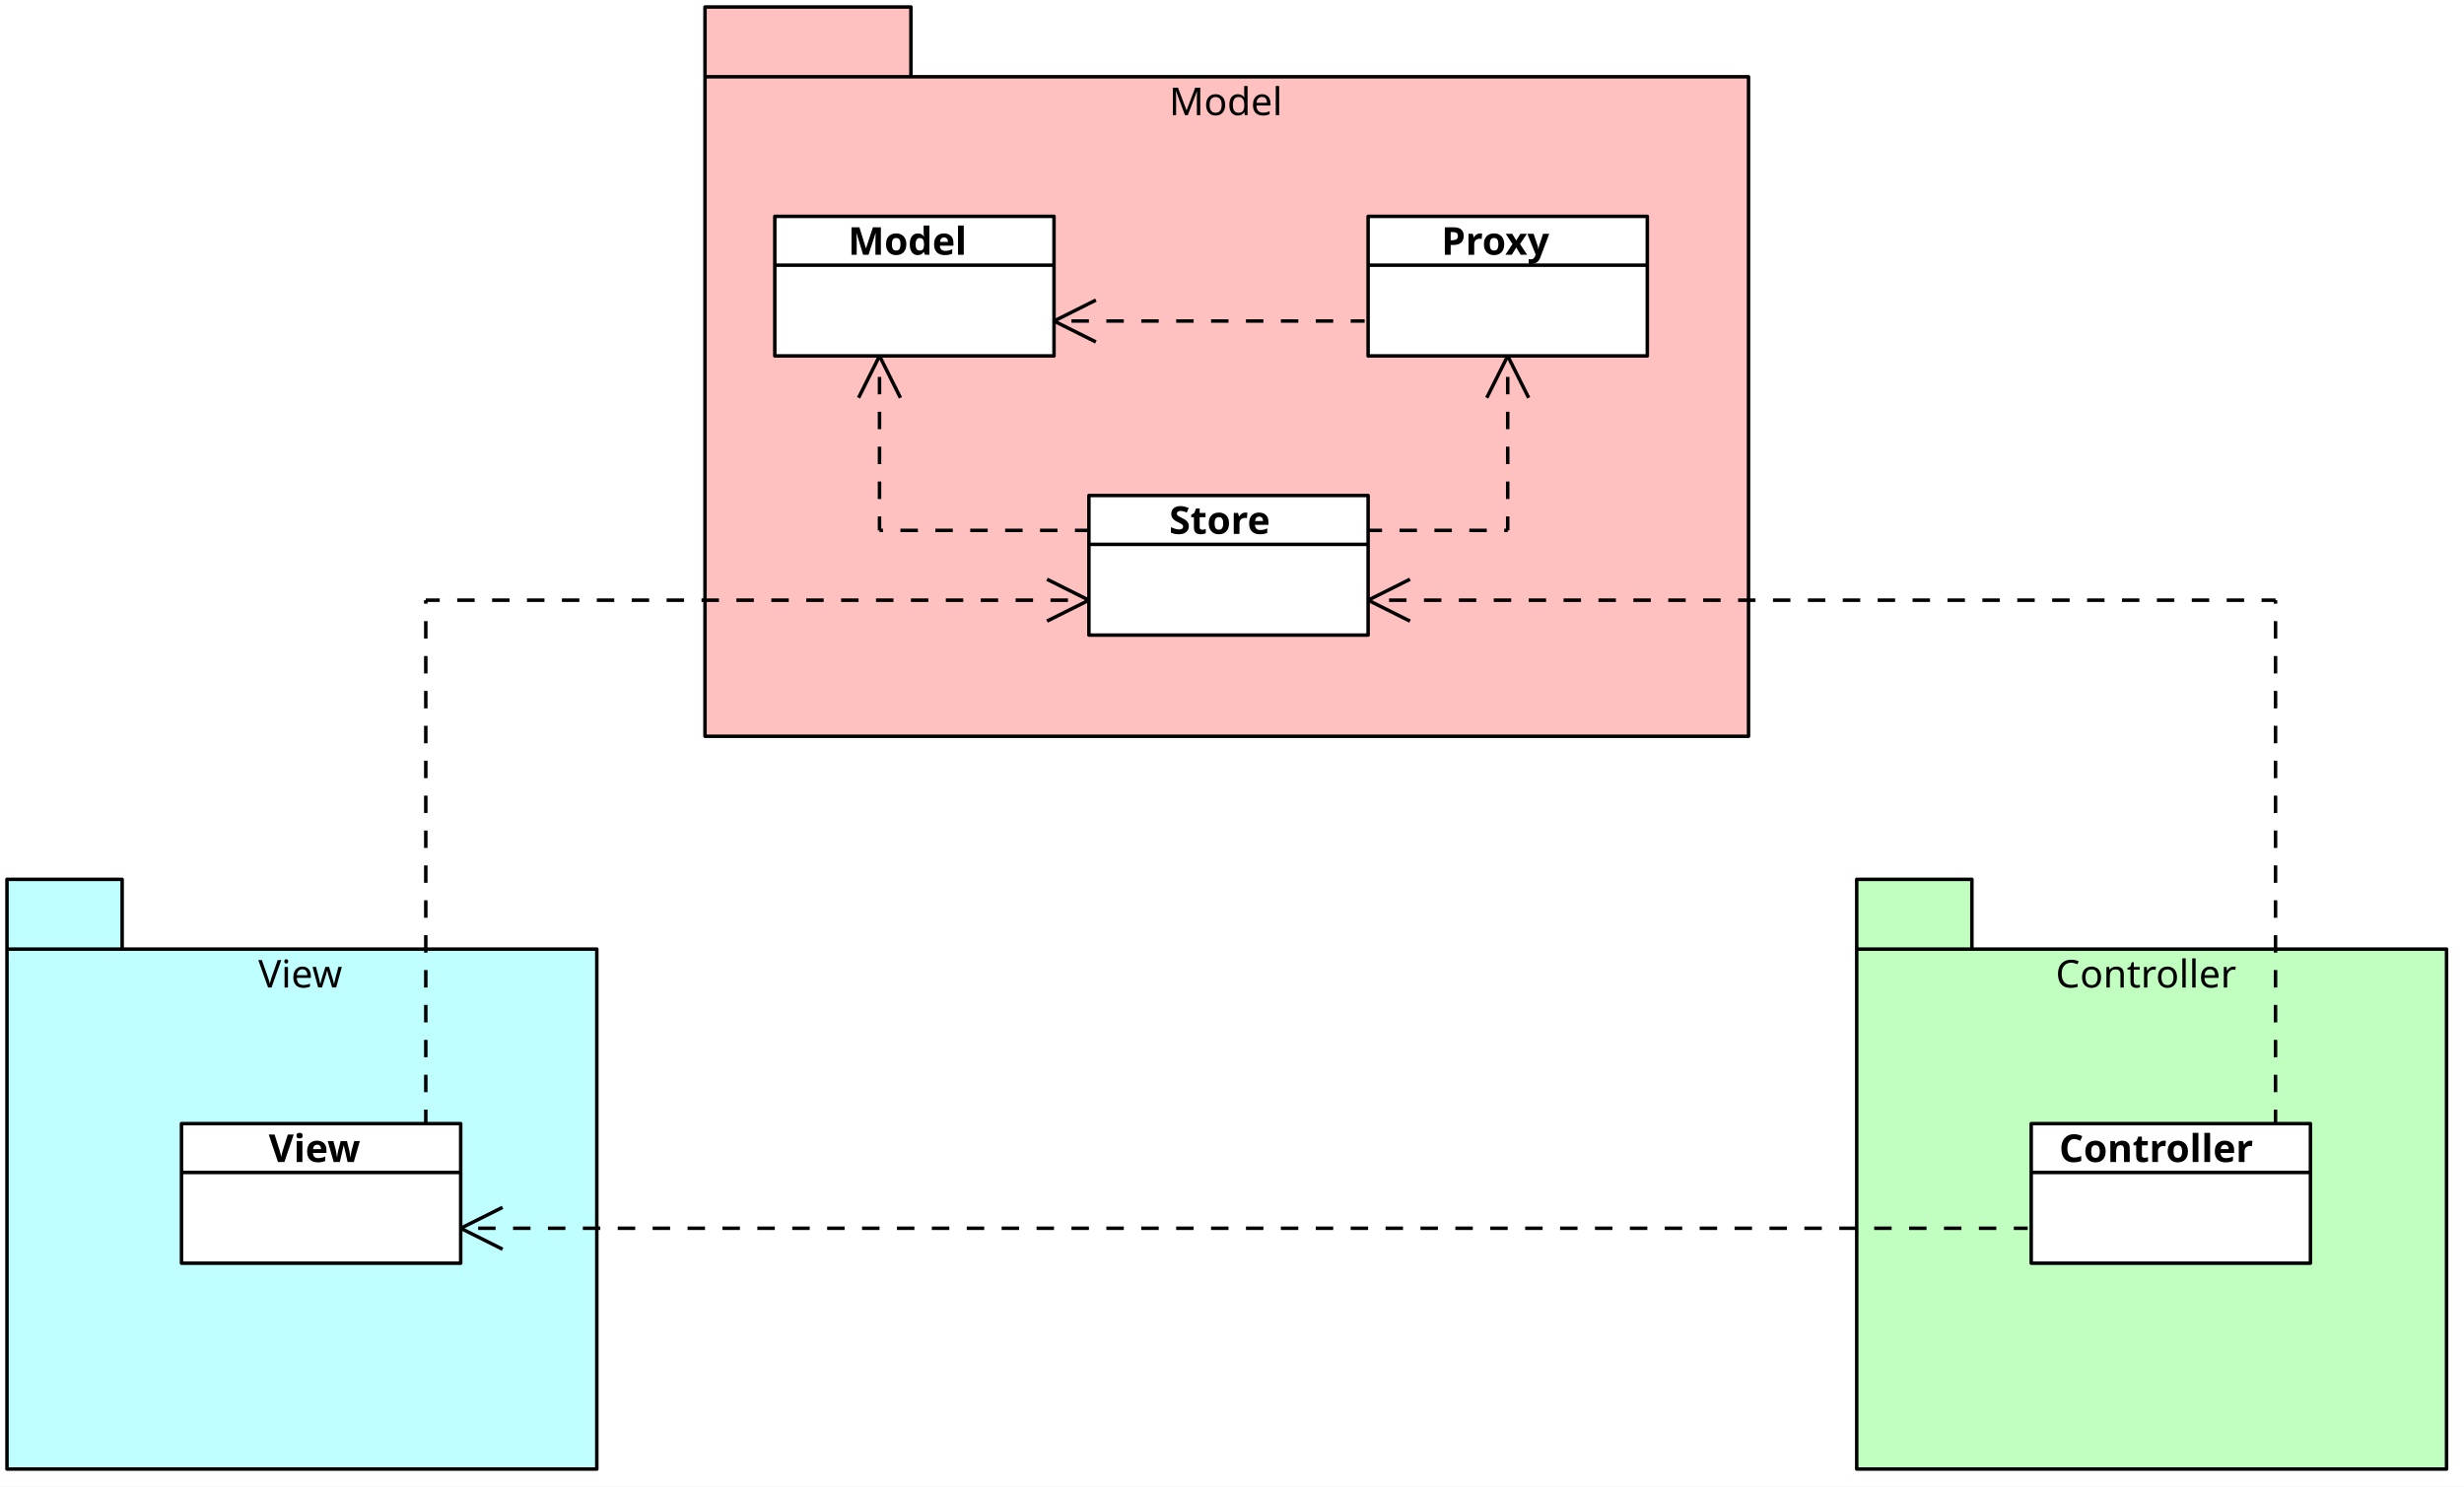
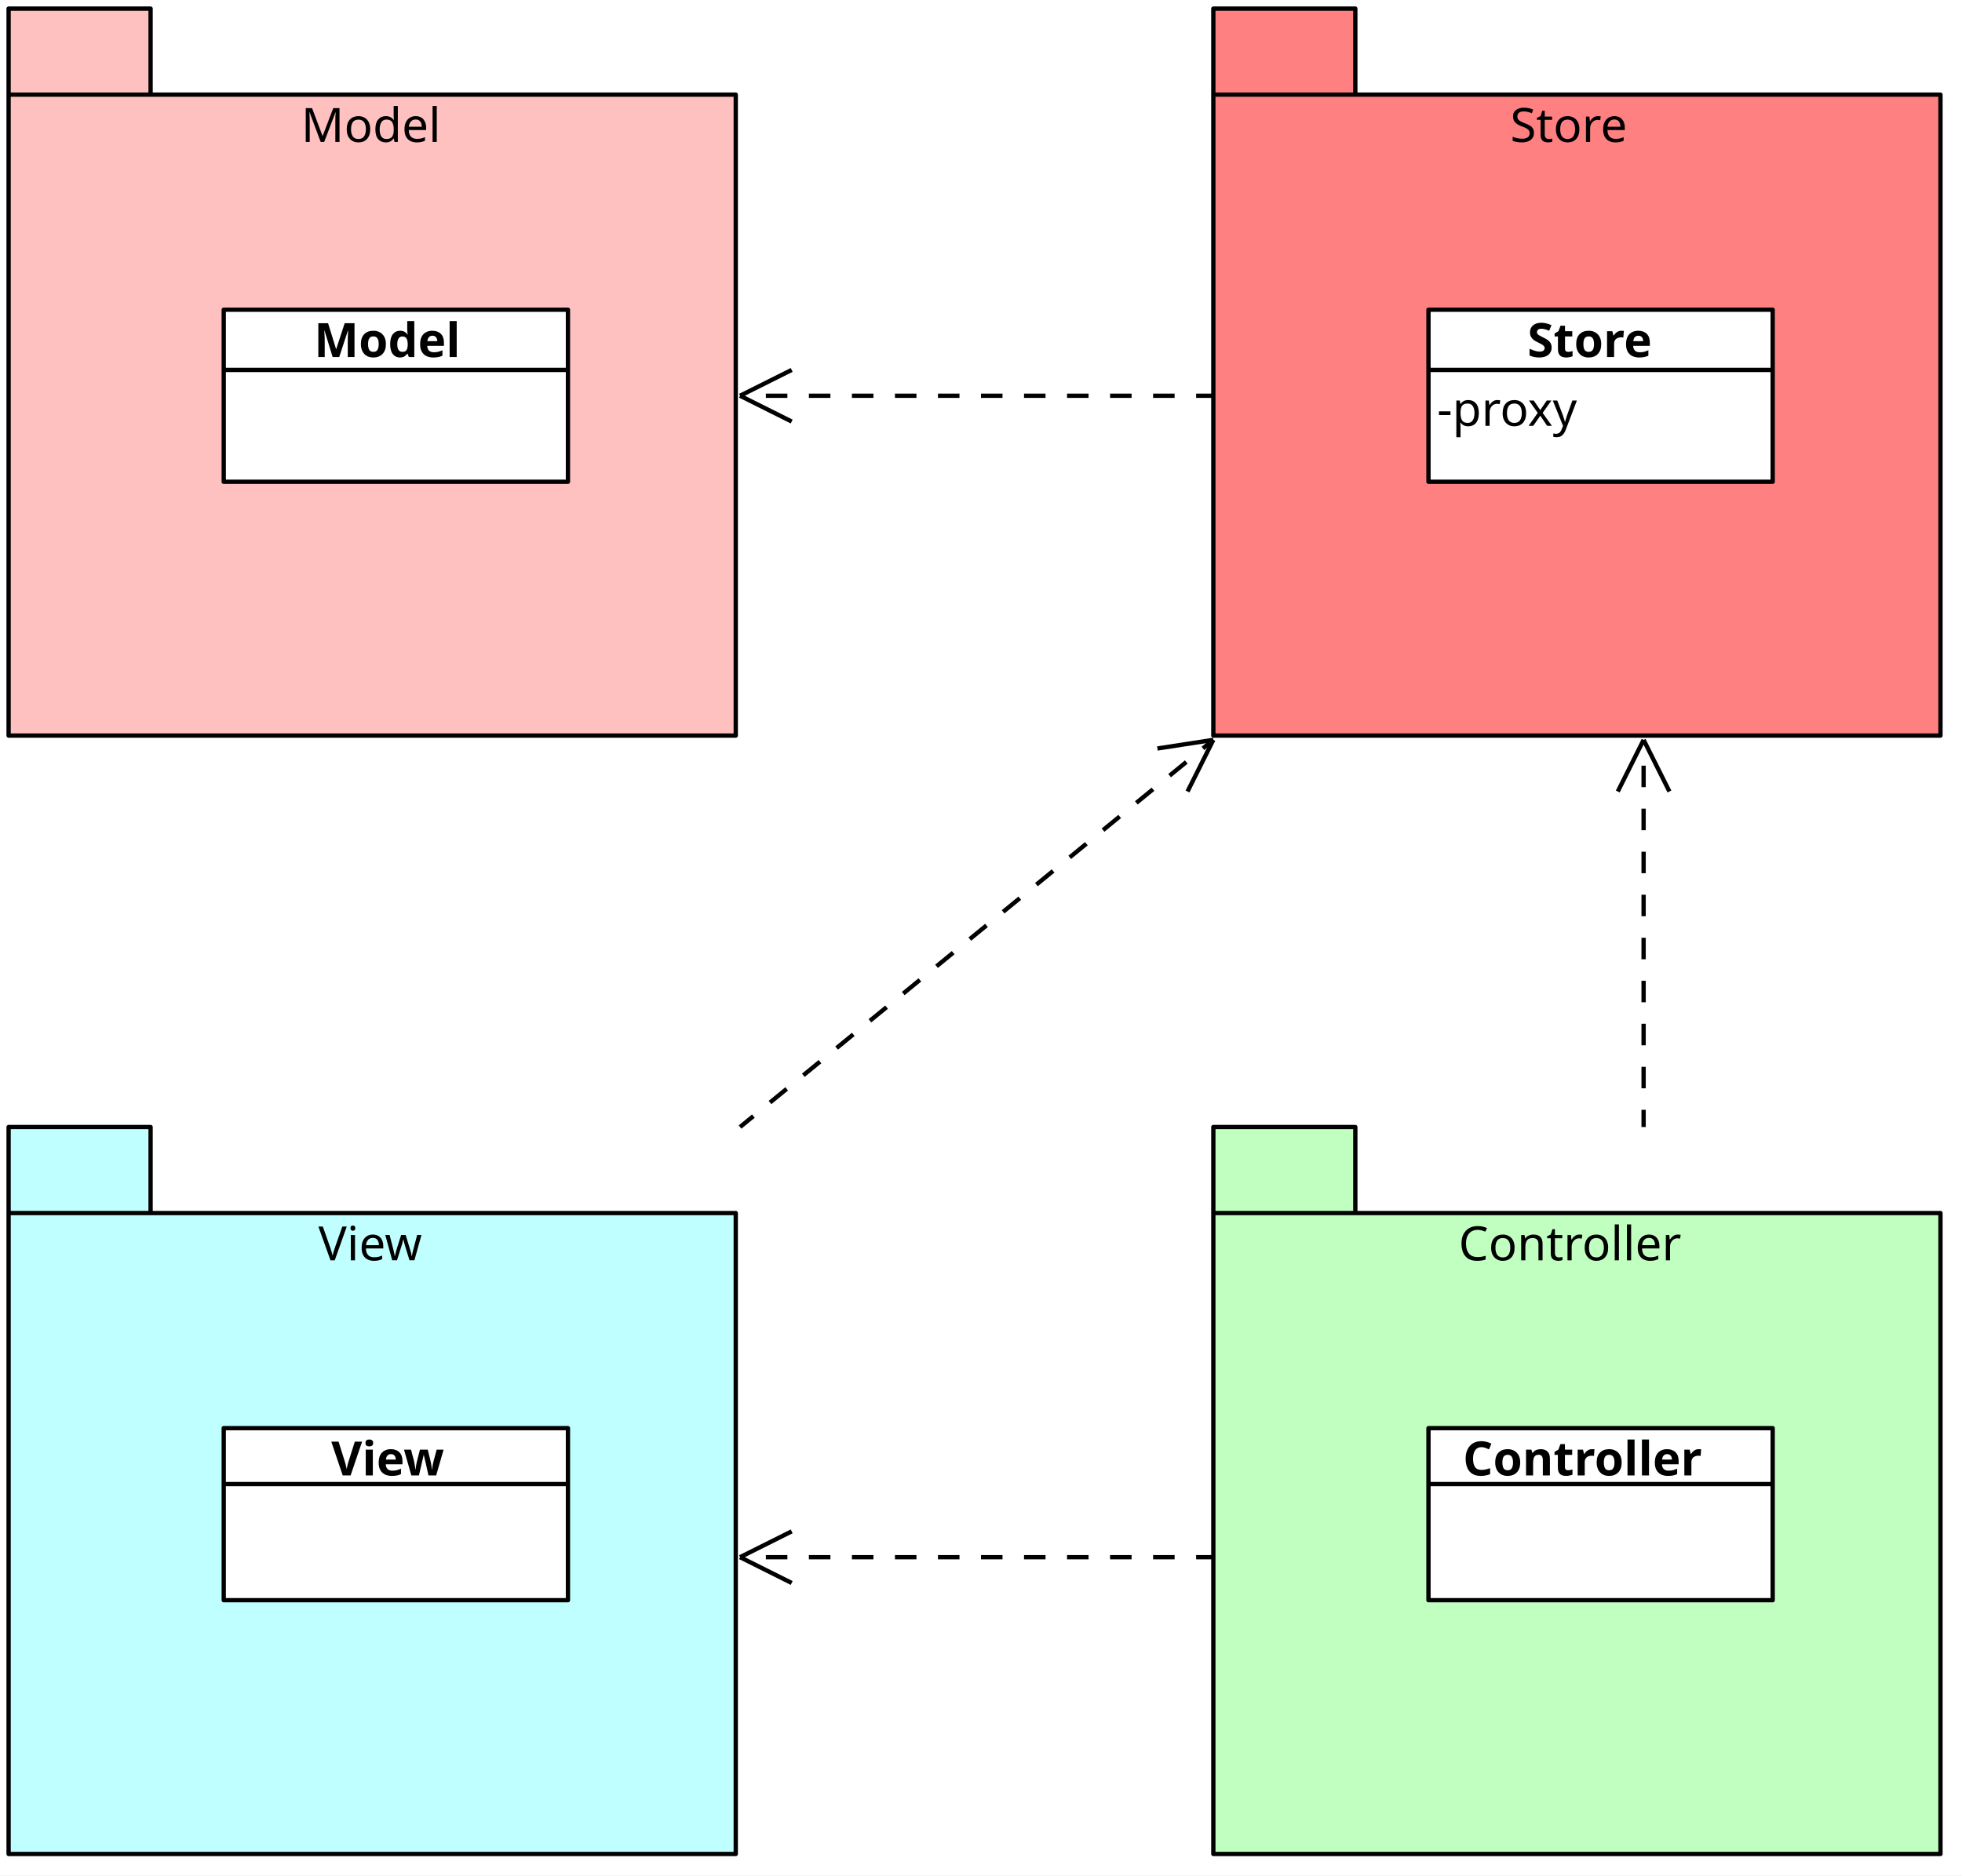
- <svg xmlns="http://www.w3.org/2000/svg" fill-opacity="0" color-rendering="auto" color-interpolation="auto" stroke="rgb(0,0,0)" text-rendering="auto" stroke-linecap="square" width="706" stroke-miterlimit="10" stroke-opacity="0" shape-rendering="auto" fill="rgb(0,0,0)" stroke-dasharray="none" font-weight="normal" stroke-width="1" height="426" font-family="'Dialog'" font-style="normal" stroke-linejoin="miter" font-size="12" stroke-dashoffset="0" image-rendering="auto">
+ <svg xmlns="http://www.w3.org/2000/svg" fill-opacity="0" color-rendering="auto" color-interpolation="auto" stroke="rgb(0,0,0)" text-rendering="auto" stroke-linecap="square" width="456" stroke-miterlimit="10" stroke-opacity="0" shape-rendering="auto" fill="rgb(0,0,0)" stroke-dasharray="none" font-weight="normal" stroke-width="1" height="436" font-family="'Dialog'" font-style="normal" stroke-linejoin="miter" font-size="12" stroke-dashoffset="0" image-rendering="auto">
  <defs id="genericDefs" />
  <g>
    <defs id="defs1">
      <clipPath clipPathUnits="userSpaceOnUse" id="clipPath1">
-         <path d="M-7 -7 L311 -7 L311 221 L-7 221 L-7 -7 Z" />
+         <path d="M-7 -7 L181 -7 L181 181 L-7 181 L-7 -7 Z" />
      </clipPath>
      <clipPath clipPathUnits="userSpaceOnUse" id="clipPath2">
-         <path d="M0 0 L300 0 L300 14 L0 14 L0 0 Z" />
+         <path d="M0 0 L170 0 L170 14 L0 14 L0 0 Z" />
      </clipPath>
      <clipPath clipPathUnits="userSpaceOnUse" id="clipPath3">
        <path d="M-7 -7 L91 -7 L91 51 L-7 51 L-7 -7 Z" />
      </clipPath>
      <clipPath clipPathUnits="userSpaceOnUse" id="clipPath4">
        <path d="M0 0 L0 26 L80 26 L80 0 Z" />
      </clipPath>
      <clipPath clipPathUnits="userSpaceOnUse" id="clipPath5">
        <path d="M0 0 L80 0 L80 14 L0 14 L0 0 Z" />
      </clipPath>
      <clipPath clipPathUnits="userSpaceOnUse" id="clipPath6">
-         <path d="M-7 -7 L181 -7 L181 181 L-7 181 L-7 -7 Z" />
+         <path d="M0 0 L0 27 L80 27 L80 0 Z" />
      </clipPath>
      <clipPath clipPathUnits="userSpaceOnUse" id="clipPath7">
-         <path d="M0 0 L170 0 L170 14 L0 14 L0 0 Z" />
+         <path d="M0 0 L80 0 L80 13 L0 13 L0 0 Z" />
      </clipPath>
      <clipPath clipPathUnits="userSpaceOnUse" id="clipPath8">
-         <path d="M0 0 L543 0 L543 95 L0 95 L0 0 Z" />
+         <path d="M0 0 L95 0 L95 184 L0 184 L0 0 Z" />
      </clipPath>
      <clipPath clipPathUnits="userSpaceOnUse" id="clipPath9">
-         <path d="M0 0 L284 0 L284 244 L0 244 L0 0 Z" />
+         <path d="M0 0 L204 0 L204 95 L0 95 L0 0 Z" />
      </clipPath>
      <clipPath clipPathUnits="userSpaceOnUse" id="clipPath10">
-         <path d="M0 0 L134 0 L134 144 L0 144 L0 0 Z" />
-       </clipPath>
-       <clipPath clipPathUnits="userSpaceOnUse" id="clipPath11">
-         <path d="M0 0 L154 0 L154 144 L0 144 L0 0 Z" />
-       </clipPath>
-       <clipPath clipPathUnits="userSpaceOnUse" id="clipPath12">
-         <path d="M0 0 L183 0 L183 95 L0 95 L0 0 Z" />
-       </clipPath>
-       <clipPath clipPathUnits="userSpaceOnUse" id="clipPath13">
-         <path d="M0 0 L354 0 L354 244 L0 244 L0 0 Z" />
+         <path d="M0 0 L205 0 L205 185 L0 185 L0 0 Z" />
      </clipPath>
    </defs>
    <g fill="white" text-rendering="geometricPrecision" fill-opacity="1" stroke-opacity="1" stroke="white">
-       <rect x="0" width="706" height="426" y="0" stroke="none" />
+       <rect x="0" width="456" height="436" y="0" stroke="none" />
    </g>
-     <g font-size="11" transform="translate(202,2)" fill-opacity="1" fill="rgb(255,192,192)" text-rendering="geometricPrecision" font-family="sans-serif" stroke="rgb(255,192,192)" stroke-opacity="1">
-       <rect x="0" width="59" height="20" y="0" clip-path="url(#clipPath1)" stroke="none" />
-       <rect x="0" width="299" height="189" y="20" clip-path="url(#clipPath1)" stroke="none" />
+     <g font-size="11" transform="translate(2,2)" fill-opacity="1" fill="rgb(255,192,192)" text-rendering="geometricPrecision" font-family="sans-serif" stroke="rgb(255,192,192)" stroke-opacity="1">
+       <rect x="0" width="33" height="20" y="0" clip-path="url(#clipPath1)" stroke="none" />
+       <rect x="0" width="169" height="149" y="20" clip-path="url(#clipPath1)" stroke="none" />
    </g>
-     <g font-size="11" stroke-linecap="butt" transform="translate(202,2)" fill-opacity="1" fill="black" text-rendering="geometricPrecision" font-family="sans-serif" stroke-linejoin="round" stroke="black" stroke-opacity="1" stroke-miterlimit="0">
-       <path fill="none" d="M0 20 L299 20 L299 209 L0 209 L0 0 L59 0 L59 20" clip-path="url(#clipPath1)" />
+     <g font-size="11" stroke-linecap="butt" transform="translate(2,2)" fill-opacity="1" fill="black" text-rendering="geometricPrecision" font-family="sans-serif" stroke-linejoin="round" stroke="black" stroke-opacity="1" stroke-miterlimit="0">
+       <path fill="none" d="M0 20 L169 20 L169 169 L0 169 L0 0 L33 0 L33 20" clip-path="url(#clipPath1)" />
    </g>
-     <g font-size="11" transform="translate(202,22)" fill-opacity="1" fill="black" text-rendering="geometricPrecision" font-family="sans-serif" stroke="black" stroke-opacity="1">
-       <text x="133" xml:space="preserve" y="11" clip-path="url(#clipPath2)" stroke="none">Model</text>
+     <g font-size="11" transform="translate(2,22)" fill-opacity="1" fill="black" text-rendering="geometricPrecision" font-family="sans-serif" stroke="black" stroke-opacity="1">
+       <text x="68" xml:space="preserve" y="11" clip-path="url(#clipPath2)" stroke="none">Model</text>
    </g>
-     <g font-size="11" transform="translate(312,142)" fill-opacity="1" fill="white" text-rendering="geometricPrecision" font-family="sans-serif" stroke="white" font-weight="bold" stroke-opacity="1">
+     <g font-size="11" transform="translate(52,72)" fill-opacity="1" fill="white" text-rendering="geometricPrecision" font-family="sans-serif" stroke="white" font-weight="bold" stroke-opacity="1">
      <rect x="0" width="80" height="40" y="0" clip-path="url(#clipPath3)" stroke="none" />
    </g>
-     <g font-size="11" stroke-linecap="butt" transform="translate(312,142)" fill-opacity="1" fill="black" text-rendering="geometricPrecision" font-family="sans-serif" stroke-linejoin="round" stroke="black" font-weight="bold" stroke-opacity="1" stroke-miterlimit="0">
+     <g font-size="11" stroke-linecap="butt" transform="translate(52,72)" fill-opacity="1" fill="black" text-rendering="geometricPrecision" font-family="sans-serif" stroke-linejoin="round" stroke="black" font-weight="bold" stroke-opacity="1" stroke-miterlimit="0">
      <rect fill="none" x="0" width="80" height="40" y="0" clip-path="url(#clipPath3)" />
      <line y2="14" fill="none" x1="0" clip-path="url(#clipPath3)" x2="80" y1="14" />
    </g>
-     <g font-size="11" transform="translate(312,142)" fill-opacity="1" fill="black" text-rendering="geometricPrecision" font-family="sans-serif" stroke="black" font-weight="bold" stroke-opacity="1">
-       <text x="23" xml:space="preserve" y="11" clip-path="url(#clipPath5)" stroke="none">Store</text>
+     <g font-size="11" transform="translate(52,72)" fill-opacity="1" fill="black" text-rendering="geometricPrecision" font-family="sans-serif" stroke="black" font-weight="bold" stroke-opacity="1">
+       <text x="21" xml:space="preserve" y="11" clip-path="url(#clipPath5)" stroke="none">Model</text>
    </g>
-     <g font-size="11" transform="translate(392,62)" fill-opacity="1" fill="white" text-rendering="geometricPrecision" font-family="sans-serif" stroke="white" font-weight="bold" stroke-opacity="1">
+     <g font-size="11" transform="translate(2,262)" fill-opacity="1" fill="rgb(192,255,255)" text-rendering="geometricPrecision" font-family="sans-serif" stroke="rgb(192,255,255)" stroke-opacity="1">
+       <rect x="0" width="33" height="20" y="0" clip-path="url(#clipPath1)" stroke="none" />
+       <rect x="0" width="169" height="149" y="20" clip-path="url(#clipPath1)" stroke="none" />
+     </g>
+     <g font-size="11" stroke-linecap="butt" transform="translate(2,262)" fill-opacity="1" fill="black" text-rendering="geometricPrecision" font-family="sans-serif" stroke-linejoin="round" stroke="black" stroke-opacity="1" stroke-miterlimit="0">
+       <path fill="none" d="M0 20 L169 20 L169 169 L0 169 L0 0 L33 0 L33 20" clip-path="url(#clipPath1)" />
+     </g>
+     <g font-size="11" transform="translate(2,282)" fill-opacity="1" fill="black" text-rendering="geometricPrecision" font-family="sans-serif" stroke="black" stroke-opacity="1">
+       <text x="72" xml:space="preserve" y="11" clip-path="url(#clipPath2)" stroke="none">View</text>
+     </g>
+     <g font-size="11" transform="translate(52,332)" fill-opacity="1" fill="white" text-rendering="geometricPrecision" font-family="sans-serif" stroke="white" font-weight="bold" stroke-opacity="1">
      <rect x="0" width="80" height="40" y="0" clip-path="url(#clipPath3)" stroke="none" />
    </g>
-     <g font-size="11" stroke-linecap="butt" transform="translate(392,62)" fill-opacity="1" fill="black" text-rendering="geometricPrecision" font-family="sans-serif" stroke-linejoin="round" stroke="black" font-weight="bold" stroke-opacity="1" stroke-miterlimit="0">
+     <g font-size="11" stroke-linecap="butt" transform="translate(52,332)" fill-opacity="1" fill="black" text-rendering="geometricPrecision" font-family="sans-serif" stroke-linejoin="round" stroke="black" font-weight="bold" stroke-opacity="1" stroke-miterlimit="0">
+       <rect fill="none" x="0" width="80" height="40" y="0" clip-path="url(#clipPath3)" />
+       <line y2="13" fill="none" x1="0" clip-path="url(#clipPath3)" x2="80" y1="13" />
+     </g>
+     <g font-size="11" transform="translate(52,332)" fill-opacity="1" fill="black" text-rendering="geometricPrecision" font-family="sans-serif" stroke="black" font-weight="bold" stroke-opacity="1">
+       <text x="25" xml:space="preserve" y="11" clip-path="url(#clipPath7)" stroke="none">View</text>
+     </g>
+     <g font-size="11" transform="translate(282,262)" fill-opacity="1" fill="rgb(192,255,192)" text-rendering="geometricPrecision" font-family="sans-serif" stroke="rgb(192,255,192)" stroke-opacity="1">
+       <rect x="0" width="33" height="20" y="0" clip-path="url(#clipPath1)" stroke="none" />
+       <rect x="0" width="169" height="149" y="20" clip-path="url(#clipPath1)" stroke="none" />
+     </g>
+     <g font-size="11" stroke-linecap="butt" transform="translate(282,262)" fill-opacity="1" fill="black" text-rendering="geometricPrecision" font-family="sans-serif" stroke-linejoin="round" stroke="black" stroke-opacity="1" stroke-miterlimit="0">
+       <path fill="none" d="M0 20 L169 20 L169 169 L0 169 L0 0 L33 0 L33 20" clip-path="url(#clipPath1)" />
+     </g>
+     <g font-size="11" transform="translate(282,282)" fill-opacity="1" fill="black" text-rendering="geometricPrecision" font-family="sans-serif" stroke="black" stroke-opacity="1">
+       <text x="57" xml:space="preserve" y="11" clip-path="url(#clipPath2)" stroke="none">Controller</text>
+     </g>
+     <g font-size="11" transform="translate(332,332)" fill-opacity="1" fill="white" text-rendering="geometricPrecision" font-family="sans-serif" stroke="white" font-weight="bold" stroke-opacity="1">
+       <rect x="0" width="80" height="40" y="0" clip-path="url(#clipPath3)" stroke="none" />
+     </g>
+     <g font-size="11" stroke-linecap="butt" transform="translate(332,332)" fill-opacity="1" fill="black" text-rendering="geometricPrecision" font-family="sans-serif" stroke-linejoin="round" stroke="black" font-weight="bold" stroke-opacity="1" stroke-miterlimit="0">
+       <rect fill="none" x="0" width="80" height="40" y="0" clip-path="url(#clipPath3)" />
+       <line y2="13" fill="none" x1="0" clip-path="url(#clipPath3)" x2="80" y1="13" />
+     </g>
+     <g font-size="11" transform="translate(332,332)" fill-opacity="1" fill="black" text-rendering="geometricPrecision" font-family="sans-serif" stroke="black" font-weight="bold" stroke-opacity="1">
+       <text x="8" xml:space="preserve" y="11" clip-path="url(#clipPath7)" stroke="none">Controller</text>
+     </g>
+     <g font-size="11" transform="translate(282,2)" fill-opacity="1" fill="rgb(255,128,128)" text-rendering="geometricPrecision" font-family="sans-serif" stroke="rgb(255,128,128)" stroke-opacity="1">
+       <rect x="0" width="33" height="20" y="0" clip-path="url(#clipPath1)" stroke="none" />
+       <rect x="0" width="169" height="149" y="20" clip-path="url(#clipPath1)" stroke="none" />
+     </g>
+     <g font-size="11" stroke-linecap="butt" transform="translate(282,2)" fill-opacity="1" fill="black" text-rendering="geometricPrecision" font-family="sans-serif" stroke-linejoin="round" stroke="black" stroke-opacity="1" stroke-miterlimit="0">
+       <path fill="none" d="M0 20 L169 20 L169 169 L0 169 L0 0 L33 0 L33 20" clip-path="url(#clipPath1)" />
+     </g>
+     <g font-size="11" transform="translate(282,22)" fill-opacity="1" fill="black" text-rendering="geometricPrecision" font-family="sans-serif" stroke="black" stroke-opacity="1">
+       <text x="69" xml:space="preserve" y="11" clip-path="url(#clipPath2)" stroke="none">Store</text>
+     </g>
+     <g font-size="11" transform="translate(332,72)" fill-opacity="1" fill="white" text-rendering="geometricPrecision" font-family="sans-serif" stroke="white" font-weight="bold" stroke-opacity="1">
+       <rect x="0" width="80" height="40" y="0" clip-path="url(#clipPath3)" stroke="none" />
+     </g>
+     <g font-size="11" stroke-linecap="butt" transform="translate(332,72)" fill-opacity="1" fill="black" text-rendering="geometricPrecision" font-family="sans-serif" stroke-linejoin="round" stroke="black" font-weight="bold" stroke-opacity="1" stroke-miterlimit="0">
      <rect fill="none" x="0" width="80" height="40" y="0" clip-path="url(#clipPath3)" />
      <line y2="14" fill="none" x1="0" clip-path="url(#clipPath3)" x2="80" y1="14" />
    </g>
-     <g font-size="11" transform="translate(392,62)" fill-opacity="1" fill="black" text-rendering="geometricPrecision" font-family="sans-serif" stroke="black" font-weight="bold" stroke-opacity="1">
-       <text x="21" xml:space="preserve" y="11" clip-path="url(#clipPath5)" stroke="none">Proxy</text>
+     <g font-size="11" transform="matrix(1,0,0,1,332,86)" fill-opacity="1" fill="black" text-rendering="geometricPrecision" font-family="sans-serif" stroke="black" stroke-opacity="1">
+       <text x="2" xml:space="preserve" y="13" clip-path="url(#clipPath4)" stroke="none">-proxy</text>
    </g>
-     <g font-size="11" transform="translate(222,62)" fill-opacity="1" fill="white" text-rendering="geometricPrecision" font-family="sans-serif" stroke="white" font-weight="bold" stroke-opacity="1">
-       <rect x="0" width="80" height="40" y="0" clip-path="url(#clipPath3)" stroke="none" />
+     <g font-size="11" transform="translate(332,72)" fill-opacity="1" fill="black" text-rendering="geometricPrecision" font-family="sans-serif" stroke="black" font-weight="bold" stroke-opacity="1">
+       <text x="23" xml:space="preserve" y="11" clip-path="url(#clipPath5)" stroke="none">Store</text>
    </g>
-     <g font-size="11" stroke-linecap="butt" transform="translate(222,62)" fill-opacity="1" fill="black" text-rendering="geometricPrecision" font-family="sans-serif" stroke-linejoin="round" stroke="black" font-weight="bold" stroke-opacity="1" stroke-miterlimit="0">
-       <rect fill="none" x="0" width="80" height="40" y="0" clip-path="url(#clipPath3)" />
-       <line y2="14" fill="none" x1="0" clip-path="url(#clipPath3)" x2="80" y1="14" />
+     <g font-size="11" stroke-linecap="butt" transform="translate(337,127)" stroke-dashoffset="1" fill-opacity="1" fill="black" text-rendering="geometricPrecision" font-family="sans-serif" stroke-linejoin="round" stroke-dasharray="5" stroke="black" stroke-opacity="1">
+       <line y2="45" fill="none" x1="45" clip-path="url(#clipPath8)" x2="45" y1="135" />
+       <line stroke-dashoffset="0" clip-path="url(#clipPath8)" fill="none" x1="45" x2="39" y1="45" y2="57" stroke-dasharray="none" />
+       <line stroke-dashoffset="0" clip-path="url(#clipPath8)" fill="none" x1="45" x2="51" y1="45" y2="57" stroke-dasharray="none" />
    </g>
-     <g font-size="11" transform="translate(222,62)" fill-opacity="1" fill="black" text-rendering="geometricPrecision" font-family="sans-serif" stroke="black" font-weight="bold" stroke-opacity="1">
-       <text x="21" xml:space="preserve" y="11" clip-path="url(#clipPath5)" stroke="none">Model</text>
+     <g font-size="11" stroke-linecap="butt" transform="translate(127,317)" stroke-dashoffset="1" fill-opacity="1" fill="black" text-rendering="geometricPrecision" font-family="sans-serif" stroke-linejoin="round" stroke-dasharray="5" stroke="black" stroke-opacity="1">
+       <line y2="45" fill="none" x1="155" clip-path="url(#clipPath9)" x2="45" y1="45" />
+       <line stroke-dashoffset="0" clip-path="url(#clipPath9)" fill="none" x1="45" x2="57" y1="45" y2="51" stroke-dasharray="none" />
+       <line stroke-dashoffset="0" clip-path="url(#clipPath9)" fill="none" x1="45" x2="57" y1="45" y2="39" stroke-dasharray="none" />
    </g>
-     <g font-size="11" transform="translate(2,252)" fill-opacity="1" fill="rgb(192,255,255)" text-rendering="geometricPrecision" font-family="sans-serif" stroke="rgb(192,255,255)" stroke-opacity="1">
-       <rect x="0" width="33" height="20" y="0" clip-path="url(#clipPath6)" stroke="none" />
-       <rect x="0" width="169" height="149" y="20" clip-path="url(#clipPath6)" stroke="none" />
+     <g font-size="11" stroke-linecap="butt" transform="translate(127,127)" stroke-dashoffset="1" fill-opacity="1" fill="black" text-rendering="geometricPrecision" font-family="sans-serif" stroke-linejoin="round" stroke-dasharray="5" stroke="black" stroke-opacity="1">
+       <line y2="45" fill="none" x1="45" clip-path="url(#clipPath10)" x2="155" y1="135" />
+       <line stroke-dashoffset="0" clip-path="url(#clipPath10)" fill="none" x1="155" x2="142" y1="45" y2="47" stroke-dasharray="none" />
+       <line stroke-dashoffset="0" clip-path="url(#clipPath10)" fill="none" x1="155" x2="149" y1="45" y2="57" stroke-dasharray="none" />
    </g>
-     <g font-size="11" stroke-linecap="butt" transform="translate(2,252)" fill-opacity="1" fill="black" text-rendering="geometricPrecision" font-family="sans-serif" stroke-linejoin="round" stroke="black" stroke-opacity="1" stroke-miterlimit="0">
-       <path fill="none" d="M0 20 L169 20 L169 169 L0 169 L0 0 L33 0 L33 20" clip-path="url(#clipPath6)" />
-     </g>
-     <g font-size="11" transform="translate(2,272)" fill-opacity="1" fill="black" text-rendering="geometricPrecision" font-family="sans-serif" stroke="black" stroke-opacity="1">
-       <text x="72" xml:space="preserve" y="11" clip-path="url(#clipPath7)" stroke="none">View</text>
-     </g>
-     <g font-size="11" transform="translate(52,322)" fill-opacity="1" fill="white" text-rendering="geometricPrecision" font-family="sans-serif" stroke="white" font-weight="bold" stroke-opacity="1">
-       <rect x="0" width="80" height="40" y="0" clip-path="url(#clipPath3)" stroke="none" />
-     </g>
-     <g font-size="11" stroke-linecap="butt" transform="translate(52,322)" fill-opacity="1" fill="black" text-rendering="geometricPrecision" font-family="sans-serif" stroke-linejoin="round" stroke="black" font-weight="bold" stroke-opacity="1" stroke-miterlimit="0">
-       <rect fill="none" x="0" width="80" height="40" y="0" clip-path="url(#clipPath3)" />
-       <line y2="14" fill="none" x1="0" clip-path="url(#clipPath3)" x2="80" y1="14" />
-     </g>
-     <g font-size="11" transform="translate(52,322)" fill-opacity="1" fill="black" text-rendering="geometricPrecision" font-family="sans-serif" stroke="black" font-weight="bold" stroke-opacity="1">
-       <text x="25" xml:space="preserve" y="11" clip-path="url(#clipPath5)" stroke="none">View</text>
-     </g>
-     <g font-size="11" transform="translate(532,252)" fill-opacity="1" fill="rgb(192,255,192)" text-rendering="geometricPrecision" font-family="sans-serif" stroke="rgb(192,255,192)" stroke-opacity="1">
-       <rect x="0" width="33" height="20" y="0" clip-path="url(#clipPath6)" stroke="none" />
-       <rect x="0" width="169" height="149" y="20" clip-path="url(#clipPath6)" stroke="none" />
-     </g>
-     <g font-size="11" stroke-linecap="butt" transform="translate(532,252)" fill-opacity="1" fill="black" text-rendering="geometricPrecision" font-family="sans-serif" stroke-linejoin="round" stroke="black" stroke-opacity="1" stroke-miterlimit="0">
-       <path fill="none" d="M0 20 L169 20 L169 169 L0 169 L0 0 L33 0 L33 20" clip-path="url(#clipPath6)" />
-     </g>
-     <g font-size="11" transform="translate(532,272)" fill-opacity="1" fill="black" text-rendering="geometricPrecision" font-family="sans-serif" stroke="black" stroke-opacity="1">
-       <text x="57" xml:space="preserve" y="11" clip-path="url(#clipPath7)" stroke="none">Controller</text>
-     </g>
-     <g font-size="11" transform="translate(582,322)" fill-opacity="1" fill="white" text-rendering="geometricPrecision" font-family="sans-serif" stroke="white" font-weight="bold" stroke-opacity="1">
-       <rect x="0" width="80" height="40" y="0" clip-path="url(#clipPath3)" stroke="none" />
-     </g>
-     <g font-size="11" stroke-linecap="butt" transform="translate(582,322)" fill-opacity="1" fill="black" text-rendering="geometricPrecision" font-family="sans-serif" stroke-linejoin="round" stroke="black" font-weight="bold" stroke-opacity="1" stroke-miterlimit="0">
-       <rect fill="none" x="0" width="80" height="40" y="0" clip-path="url(#clipPath3)" />
-       <line y2="14" fill="none" x1="0" clip-path="url(#clipPath3)" x2="80" y1="14" />
-     </g>
-     <g font-size="11" transform="translate(582,322)" fill-opacity="1" fill="black" text-rendering="geometricPrecision" font-family="sans-serif" stroke="black" font-weight="bold" stroke-opacity="1">
-       <text x="8" xml:space="preserve" y="11" clip-path="url(#clipPath5)" stroke="none">Controller</text>
-     </g>
-     <g font-size="11" stroke-linecap="butt" transform="translate(87,307)" stroke-dashoffset="1" fill-opacity="1" fill="black" text-rendering="geometricPrecision" font-family="sans-serif" stroke-linejoin="round" stroke-dasharray="5" stroke="black" stroke-opacity="1">
-       <line y2="45" fill="none" x1="494" clip-path="url(#clipPath8)" x2="45" y1="45" />
-       <line stroke-dashoffset="0" clip-path="url(#clipPath8)" fill="none" x1="45" x2="57" y1="45" y2="51" stroke-dasharray="none" />
-       <line stroke-dashoffset="0" clip-path="url(#clipPath8)" fill="none" x1="45" x2="57" y1="45" y2="39" stroke-dasharray="none" />
-     </g>
-     <g font-size="11" stroke-linecap="butt" transform="translate(77,127)" stroke-dashoffset="1" fill-opacity="1" fill="black" text-rendering="geometricPrecision" font-family="sans-serif" stroke-linejoin="round" stroke-dasharray="5" stroke="black" stroke-opacity="1">
-       <line y2="45" fill="none" x1="45" clip-path="url(#clipPath9)" x2="45" y1="195" />
-       <line y2="45" fill="none" x1="45" clip-path="url(#clipPath9)" x2="235" y1="45" />
-       <line stroke-dashoffset="0" clip-path="url(#clipPath9)" fill="none" x1="235" x2="223" y1="45" y2="39" stroke-dasharray="none" />
-       <line stroke-dashoffset="0" clip-path="url(#clipPath9)" fill="none" x1="235" x2="223" y1="45" y2="51" stroke-dasharray="none" />
-     </g>
-     <g font-size="11" stroke-linecap="butt" transform="translate(347,57)" stroke-dashoffset="1" fill-opacity="1" fill="black" text-rendering="geometricPrecision" font-family="sans-serif" stroke-linejoin="round" stroke-dasharray="5" stroke="black" stroke-opacity="1">
-       <line y2="95" fill="none" x1="45" clip-path="url(#clipPath10)" x2="85" y1="95" />
-       <line y2="45" fill="none" x1="85" clip-path="url(#clipPath10)" x2="85" y1="95" />
-       <line stroke-dashoffset="0" clip-path="url(#clipPath10)" fill="none" x1="85" x2="79" y1="45" y2="57" stroke-dasharray="none" />
-       <line stroke-dashoffset="0" clip-path="url(#clipPath10)" fill="none" x1="85" x2="91" y1="45" y2="57" stroke-dasharray="none" />
-     </g>
-     <g font-size="11" stroke-linecap="butt" transform="translate(207,57)" stroke-dashoffset="1" fill-opacity="1" fill="black" text-rendering="geometricPrecision" font-family="sans-serif" stroke-linejoin="round" stroke-dasharray="5" stroke="black" stroke-opacity="1">
-       <line y2="95" fill="none" x1="105" clip-path="url(#clipPath11)" x2="45" y1="95" />
-       <line y2="45" fill="none" x1="45" clip-path="url(#clipPath11)" x2="45" y1="95" />
-       <line stroke-dashoffset="0" clip-path="url(#clipPath11)" fill="none" x1="45" x2="39" y1="45" y2="57" stroke-dasharray="none" />
-       <line stroke-dashoffset="0" clip-path="url(#clipPath11)" fill="none" x1="45" x2="51" y1="45" y2="57" stroke-dasharray="none" />
-     </g>
-     <g font-size="11" stroke-linecap="butt" transform="translate(257,47)" stroke-dashoffset="1" fill-opacity="1" fill="black" text-rendering="geometricPrecision" font-family="sans-serif" stroke-linejoin="round" stroke-dasharray="5" stroke="black" stroke-opacity="1">
-       <line y2="45" fill="none" x1="134" clip-path="url(#clipPath12)" x2="45" y1="45" />
-       <line stroke-dashoffset="0" clip-path="url(#clipPath12)" fill="none" x1="45" x2="57" y1="45" y2="51" stroke-dasharray="none" />
-       <line stroke-dashoffset="0" clip-path="url(#clipPath12)" fill="none" x1="45" x2="57" y1="45" y2="39" stroke-dasharray="none" />
-     </g>
-     <g font-size="11" stroke-linecap="butt" transform="translate(347,127)" stroke-dashoffset="1" fill-opacity="1" fill="black" text-rendering="geometricPrecision" font-family="sans-serif" stroke-linejoin="round" stroke-dasharray="5" stroke="black" stroke-opacity="1">
-       <line y2="45" fill="none" x1="305" clip-path="url(#clipPath13)" x2="305" y1="195" />
-       <line y2="45" fill="none" x1="305" clip-path="url(#clipPath13)" x2="45" y1="45" />
-       <line stroke-dashoffset="0" clip-path="url(#clipPath13)" fill="none" x1="45" x2="57" y1="45" y2="51" stroke-dasharray="none" />
-       <line stroke-dashoffset="0" clip-path="url(#clipPath13)" fill="none" x1="45" x2="57" y1="45" y2="39" stroke-dasharray="none" />
+     <g font-size="11" stroke-linecap="butt" transform="translate(127,47)" stroke-dashoffset="1" fill-opacity="1" fill="black" text-rendering="geometricPrecision" font-family="sans-serif" stroke-linejoin="round" stroke-dasharray="5" stroke="black" stroke-opacity="1">
+       <line y2="45" fill="none" x1="155" clip-path="url(#clipPath9)" x2="45" y1="45" />
+       <line stroke-dashoffset="0" clip-path="url(#clipPath9)" fill="none" x1="45" x2="57" y1="45" y2="51" stroke-dasharray="none" />
+       <line stroke-dashoffset="0" clip-path="url(#clipPath9)" fill="none" x1="45" x2="57" y1="45" y2="39" stroke-dasharray="none" />
    </g>
  </g>
</svg>
